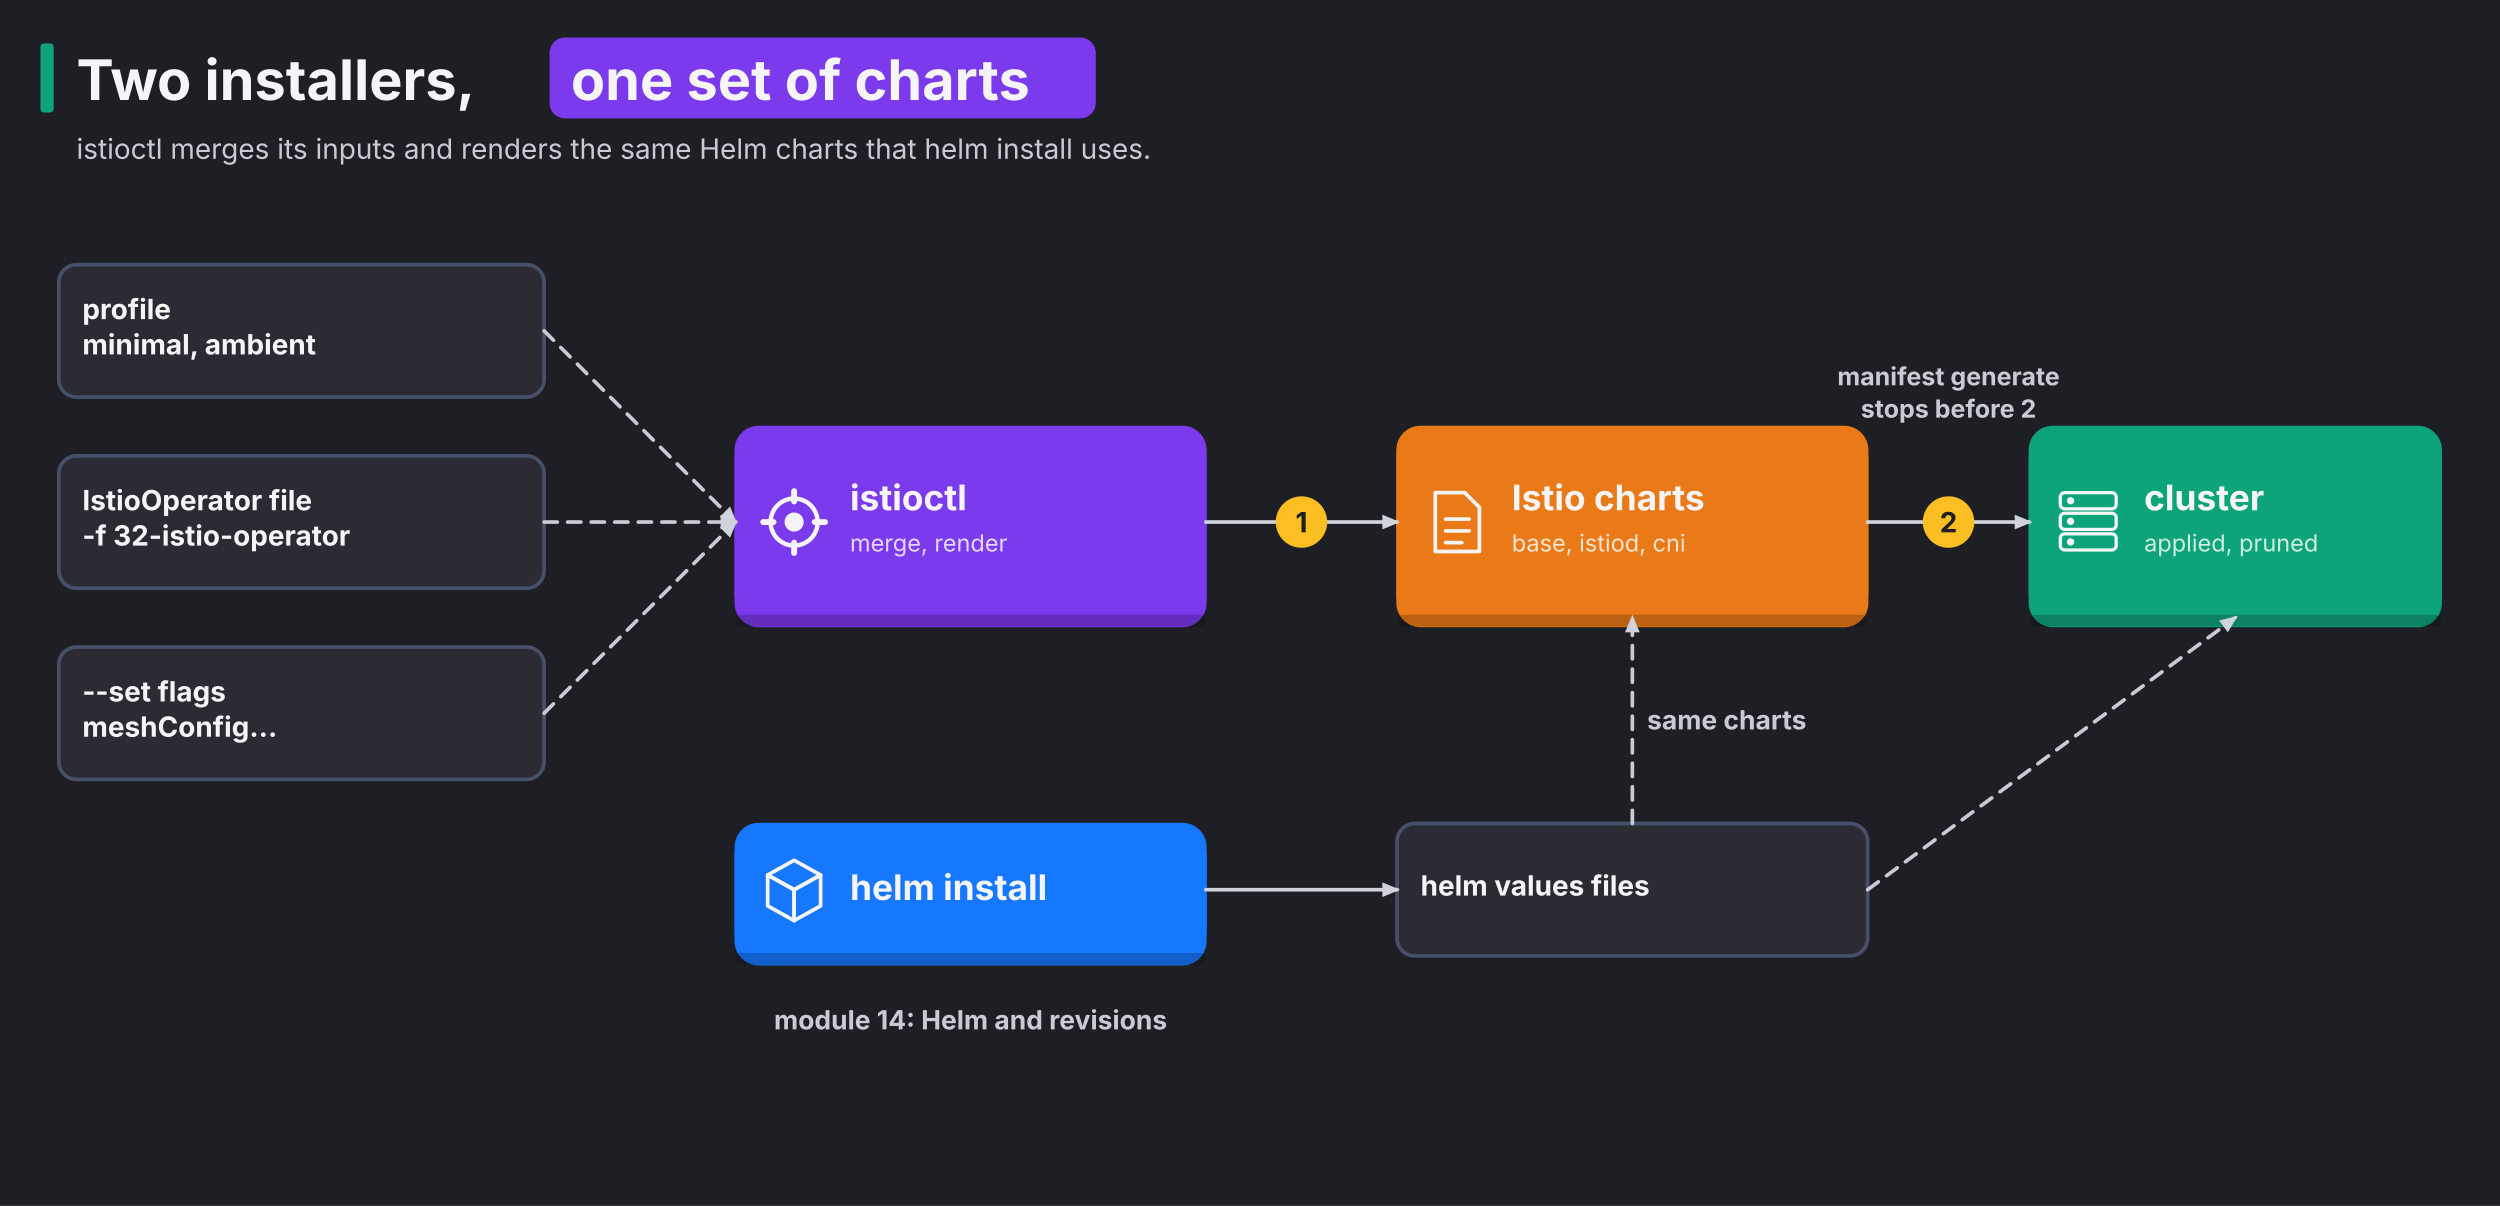
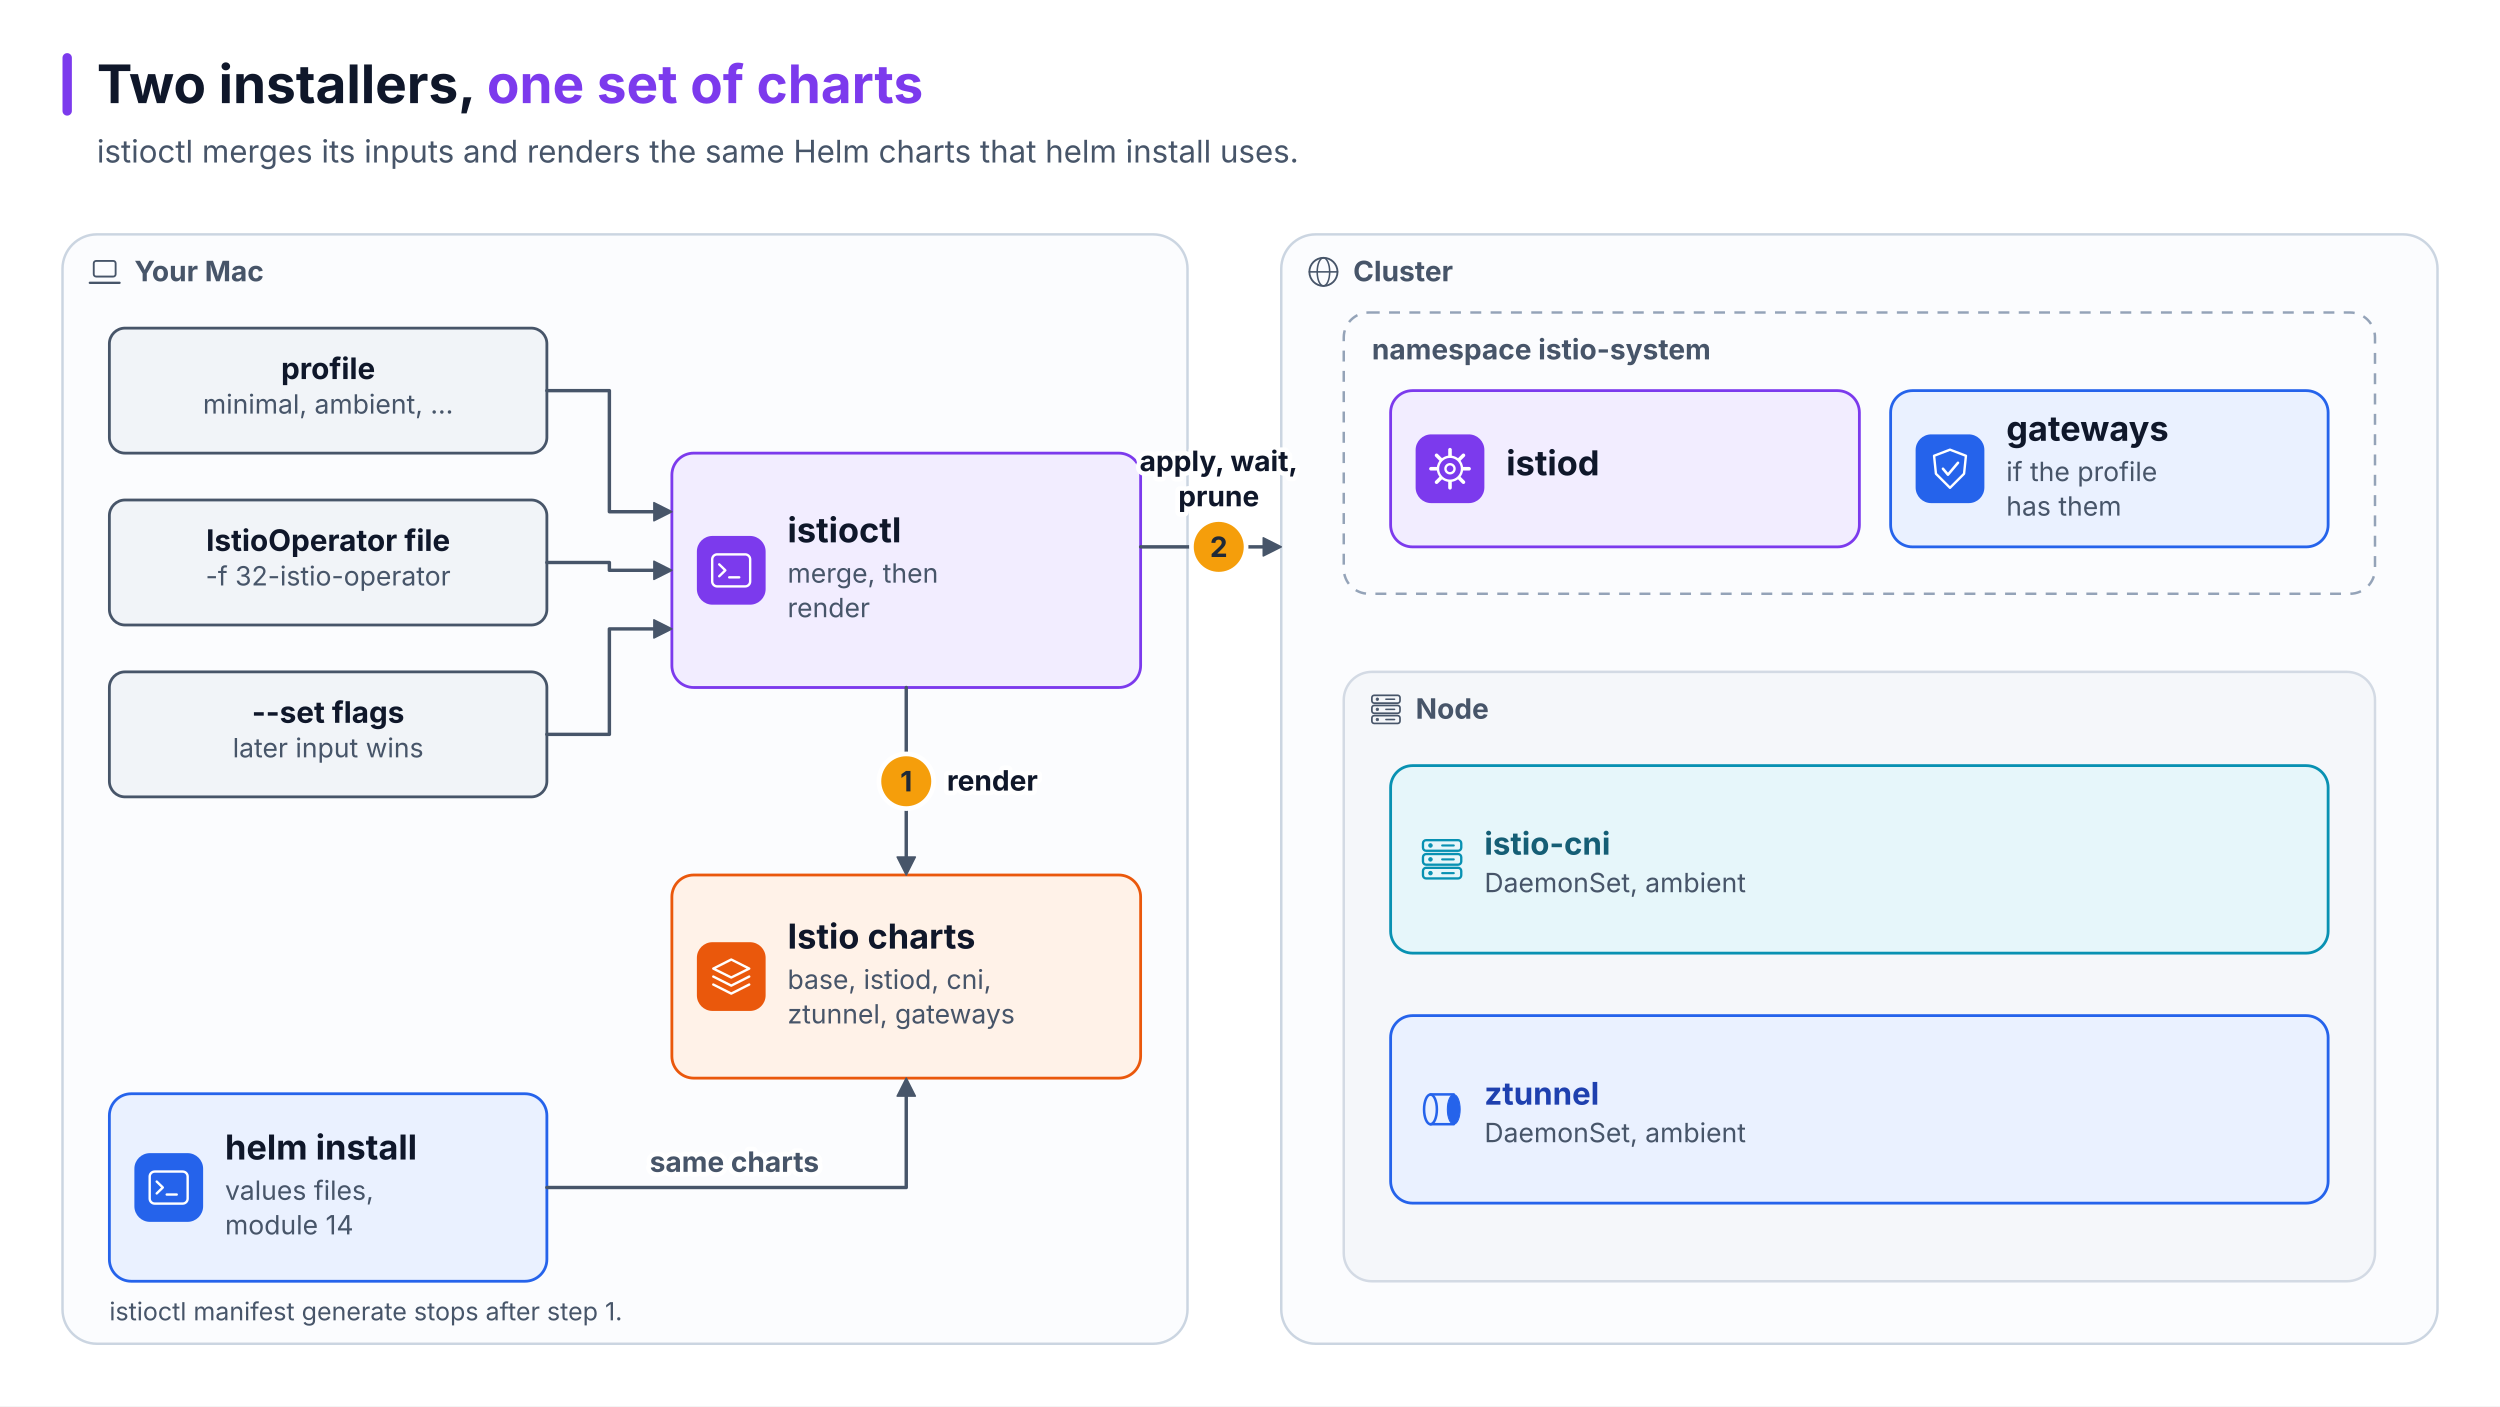
- <svg xmlns="http://www.w3.org/2000/svg" width="1700" height="820" viewBox="0 0 1700 820" font-family="Inter, -apple-system, 'Segoe UI', Helvetica, Arial, sans-serif">
-   <rect width="1700" height="820" fill="#1e1f24" />
-   <defs>
-     <marker id="h" markerWidth="12" markerHeight="10" refX="10" refY="5" orient="auto" markerUnits="userSpaceOnUse">
-       <path d="M0,0 L12,5 L0,10 z" fill="#d0d3dc" />
-     </marker>
-   </defs>
-   <rect x="28.0" y="30.0" width="8.0" height="46.0" rx="2" fill="#0ea47a" stroke="#0ea47a" stroke-width="1" />
-   <text x="52.0" y="68.0" font-size="38" fill="#f5f5f7" font-weight="700" text-anchor="start">Two installers,</text>
-   <rect x="374.2" y="26.0" width="370.4" height="54.0" rx="10" fill="#7c3aed" stroke="#7c3aed" stroke-width="1" />
-   <text x="388.2" y="68.0" font-size="38" fill="#f5f5f7" font-weight="700" text-anchor="start">one set of charts</text>
-   <text x="52.0" y="108.0" font-size="19" fill="#c9cbd3" text-anchor="start">istioctl merges its inputs and renders the same Helm charts that helm install uses.</text>
-   <rect x="40.0" y="180.0" width="330.0" height="90.0" rx="12" fill="#2a2b33" stroke="#475069" stroke-width="2.5" />
-   <text x="56.0" y="217.0" font-size="19" fill="#f5f5f7" font-weight="700" text-anchor="start">profile</text>
-   <text x="56.0" y="241.0" font-size="19" fill="#f5f5f7" font-weight="700" text-anchor="start">minimal, ambient</text>
-   <rect x="40.0" y="310.0" width="330.0" height="90.0" rx="12" fill="#2a2b33" stroke="#475069" stroke-width="2.5" />
-   <text x="56.0" y="347.0" font-size="19" fill="#f5f5f7" font-weight="700" text-anchor="start">IstioOperator file</text>
-   <text x="56.0" y="371.0" font-size="19" fill="#f5f5f7" font-weight="700" text-anchor="start">-f 32-istio-operator</text>
-   <rect x="40.0" y="440.0" width="330.0" height="90.0" rx="12" fill="#2a2b33" stroke="#475069" stroke-width="2.5" />
-   <text x="56.0" y="477.0" font-size="19" fill="#f5f5f7" font-weight="700" text-anchor="start">--set flags</text>
-   <text x="56.0" y="501.0" font-size="19" fill="#f5f5f7" font-weight="700" text-anchor="start">meshConfig...</text>
-   <rect x="500.0" y="296.0" width="320.0" height="130.0" rx="16" fill="#7c3aed" stroke="#7c3aed" stroke-width="1" />
-   <rect x="500.0" y="290.0" width="320.0" height="130.0" rx="16" fill="#7c3aed" stroke="#7c3aed" stroke-width="1" />
-   <rect x="500.0" y="418.0" width="320.0" height="8.0" rx="4" fill="#00000033" stroke="#00000033" stroke-width="0" />
-   <ellipse cx="540.0" cy="355.0" rx="16" ry="16" fill="none" stroke="#f5f5f7" stroke-width="3" />
-   <ellipse cx="540.0" cy="355.0" rx="6" ry="6" fill="#f5f5f7" stroke="#f5f5f7" stroke-width="1" />
-   <polyline points="540.0,334.0 540.0,341.0" fill="none" stroke="#f5f5f7" stroke-width="4" stroke-linecap="round" stroke-linejoin="round" />
-   <polyline points="540.0,369.0 540.0,376.0" fill="none" stroke="#f5f5f7" stroke-width="4" stroke-linecap="round" stroke-linejoin="round" />
-   <polyline points="519.0,355.0 526.0,355.0" fill="none" stroke="#f5f5f7" stroke-width="4" stroke-linecap="round" stroke-linejoin="round" />
-   <polyline points="554.0,355.0 561.0,355.0" fill="none" stroke="#f5f5f7" stroke-width="4" stroke-linecap="round" stroke-linejoin="round" />
-   <text x="578.0" y="347.0" font-size="24" fill="#f5f5f7" font-weight="700" text-anchor="start">istioctl</text>
-   <text x="578.0" y="375.0" font-size="16" fill="#ffffffcc" text-anchor="start">merge, render</text>
-   <polyline points="370.0,225.0 500.0,355.0" fill="none" stroke="#c9cbd3" stroke-width="2.5" stroke-linecap="round" stroke-linejoin="round" stroke-dasharray="9 7" marker-end="url(#h)" />
-   <polyline points="370.0,355.0 500.0,355.0" fill="none" stroke="#c9cbd3" stroke-width="2.5" stroke-linecap="round" stroke-linejoin="round" stroke-dasharray="9 7" marker-end="url(#h)" />
-   <polyline points="370.0,485.0 500.0,355.0" fill="none" stroke="#c9cbd3" stroke-width="2.5" stroke-linecap="round" stroke-linejoin="round" stroke-dasharray="9 7" marker-end="url(#h)" />
-   <rect x="950.0" y="296.0" width="320.0" height="130.0" rx="16" fill="#ea7a17" stroke="#ea7a17" stroke-width="1" />
-   <rect x="950.0" y="290.0" width="320.0" height="130.0" rx="16" fill="#ea7a17" stroke="#ea7a17" stroke-width="1" />
-   <rect x="950.0" y="418.0" width="320.0" height="8.0" rx="4" fill="#00000033" stroke="#00000033" stroke-width="0" />
-   <polygon points="976.0,335.0 996.0,335.0 1006.0,345.0 1006.0,375.0 976.0,375.0" fill="none" stroke="#f5f5f7" stroke-width="2.5" stroke-linejoin="round" />
-   <polyline points="983.0,353.0 999.0,353.0" fill="none" stroke="#f5f5f7" stroke-width="2.5" stroke-linecap="round" stroke-linejoin="round" />
-   <polyline points="983.0,361.0 999.0,361.0" fill="none" stroke="#f5f5f7" stroke-width="2.5" stroke-linecap="round" stroke-linejoin="round" />
-   <polyline points="983.0,369.0 994.0,369.0" fill="none" stroke="#f5f5f7" stroke-width="2.5" stroke-linecap="round" stroke-linejoin="round" />
-   <text x="1028.0" y="347.0" font-size="24" fill="#f5f5f7" font-weight="700" text-anchor="start">Istio charts</text>
-   <text x="1028.0" y="375.0" font-size="16" fill="#ffffffcc" text-anchor="start">base, istiod, cni</text>
-   <polyline points="820.0,355.0 950.0,355.0" fill="none" stroke="#d0d3dc" stroke-width="2.5" stroke-linecap="round" stroke-linejoin="round" marker-end="url(#h)" />
-   <ellipse cx="885.0" cy="355.0" rx="17" ry="17" fill="#fbbf24" stroke="#fbbf24" stroke-width="1" />
-   <text x="885.0" y="362.0" font-size="19" fill="#1e1f24" font-weight="700" text-anchor="middle">1</text>
-   <rect x="1380.0" y="296.0" width="280.0" height="130.0" rx="16" fill="#0ea47a" stroke="#0ea47a" stroke-width="1" />
-   <rect x="1380.0" y="290.0" width="280.0" height="130.0" rx="16" fill="#0ea47a" stroke="#0ea47a" stroke-width="1" />
-   <rect x="1380.0" y="418.0" width="280.0" height="8.0" rx="4" fill="#00000033" stroke="#00000033" stroke-width="0" />
-   <rect x="1401.0" y="335.0" width="38.0" height="11.0" rx="3" fill="none" stroke="#f5f5f7" stroke-width="2.2" />
-   <ellipse cx="1408.0" cy="340.5" rx="2" ry="2" fill="#f5f5f7" stroke="#f5f5f7" stroke-width="1" />
-   <rect x="1401.0" y="349.0" width="38.0" height="11.0" rx="3" fill="none" stroke="#f5f5f7" stroke-width="2.2" />
-   <ellipse cx="1408.0" cy="354.5" rx="2" ry="2" fill="#f5f5f7" stroke="#f5f5f7" stroke-width="1" />
-   <rect x="1401.0" y="363.0" width="38.0" height="11.0" rx="3" fill="none" stroke="#f5f5f7" stroke-width="2.2" />
-   <ellipse cx="1408.0" cy="368.5" rx="2" ry="2" fill="#f5f5f7" stroke="#f5f5f7" stroke-width="1" />
-   <text x="1458.0" y="347.0" font-size="24" fill="#f5f5f7" font-weight="700" text-anchor="start">cluster</text>
-   <text x="1458.0" y="375.0" font-size="16" fill="#ffffffcc" text-anchor="start">applied, pruned</text>
-   <polyline points="1270.0,355.0 1380.0,355.0" fill="none" stroke="#d0d3dc" stroke-width="2.5" stroke-linecap="round" stroke-linejoin="round" marker-end="url(#h)" />
-   <ellipse cx="1325.0" cy="355.0" rx="17" ry="17" fill="#fbbf24" stroke="#fbbf24" stroke-width="1" />
-   <text x="1325.0" y="362.0" font-size="19" fill="#1e1f24" font-weight="700" text-anchor="middle">2</text>
-   <rect x="950.0" y="560.0" width="320.0" height="90.0" rx="12" fill="#2a2b33" stroke="#475069" stroke-width="2.5" />
-   <text x="966.0" y="609.0" font-size="19" fill="#f5f5f7" font-weight="700" text-anchor="start">helm values files</text>
-   <rect x="500.0" y="566.0" width="320.0" height="90.0" rx="16" fill="#1677ff" stroke="#1677ff" stroke-width="1" />
-   <rect x="500.0" y="560.0" width="320.0" height="90.0" rx="16" fill="#1677ff" stroke="#1677ff" stroke-width="1" />
-   <rect x="500.0" y="648.0" width="320.0" height="8.0" rx="4" fill="#00000033" stroke="#00000033" stroke-width="0" />
-   <polygon points="540.0,585.0 558.0,595.0 540.0,605.0 522.0,595.0" fill="none" stroke="#f5f5f7" stroke-width="2.5" stroke-linejoin="round" />
-   <polygon points="522.0,595.0 540.0,605.0 540.0,626.0 522.0,616.0" fill="none" stroke="#f5f5f7" stroke-width="2.5" stroke-linejoin="round" />
-   <polygon points="558.0,595.0 540.0,605.0 540.0,626.0 558.0,616.0" fill="none" stroke="#f5f5f7" stroke-width="2.5" stroke-linejoin="round" />
-   <text x="578.0" y="612.0" font-size="24" fill="#f5f5f7" font-weight="700" text-anchor="start">helm install</text>
-   <polyline points="820.0,605.0 950.0,605.0" fill="none" stroke="#d0d3dc" stroke-width="2.5" stroke-linecap="round" stroke-linejoin="round" marker-end="url(#h)" />
-   <polyline points="1110.0,560.0 1110.0,420.0" fill="none" stroke="#c9cbd3" stroke-width="2.5" stroke-linecap="round" stroke-linejoin="round" stroke-dasharray="9 7" marker-end="url(#h)" />
-   <text x="1120.0" y="496.0" font-size="18" fill="#c9cbd3" font-weight="700" text-anchor="start">same charts</text>
-   <polyline points="1270.0,605.0 1520.0,420.0" fill="none" stroke="#c9cbd3" stroke-width="2.5" stroke-linecap="round" stroke-linejoin="round" stroke-dasharray="9 7" marker-end="url(#h)" />
-   <text x="660.0" y="700.0" font-size="18" fill="#c9cbd3" font-weight="700" text-anchor="middle">module 14: Helm and revisions</text>
-   <text x="1325.0" y="262.0" font-size="17" fill="#c9cbd3" font-weight="700" text-anchor="middle">manifest generate</text>
-   <text x="1325.0" y="284.0" font-size="17" fill="#c9cbd3" font-weight="700" text-anchor="middle">stops before 2</text>
+ <svg xmlns="http://www.w3.org/2000/svg" width="1600" height="900" viewBox="0 0 1600 900" font-family="Inter, -apple-system, 'Segoe UI', Helvetica, Arial, sans-serif">
+   <rect width="1600" height="900" fill="#ffffff" />
+   <rect x="40.0" y="34.0" width="6.0" height="40.0" rx="3.0" fill="#7c3aed" stroke="none" />
+   <text x="62" y="66" font-size="34" font-weight="700" fill="#0f172a">Two installers, <tspan fill="#7c3aed">one set of charts</tspan>
+   </text>
+   <text x="62.0" y="104.0" font-size="20.0" fill="#475569" text-anchor="start">istioctl merges its inputs and renders the same Helm charts that helm install uses.</text>
+   <rect x="40.0" y="150.0" width="720.0" height="710.0" rx="22.0" fill="#fbfcfe" stroke="#cbd5e1" stroke-width="1.6" />
+   <rect x="60.0" y="167.0" width="14.0" height="10.0" rx="1.5" fill="none" stroke="#475569" stroke-width="1.2" />
+   <polyline points="57.5,181.0 76.5,181.0" fill="none" stroke="#475569" stroke-width="1.50" stroke-linecap="round" stroke-linejoin="round" />
+   <text x="86.0" y="180.0" font-size="18.0" fill="#475569" font-weight="700" text-anchor="start">Your Mac</text>
+   <rect x="70.0" y="210.0" width="280.0" height="80.0" rx="10.0" fill="#f1f4f8" stroke="#475569" stroke-width="1.8" />
+   <text x="210.0" y="242.6" font-size="19.0" fill="#0f172a" font-weight="700" text-anchor="middle">profile</text>
+   <text x="210.0" y="264.7" font-size="17.0" fill="#475569" text-anchor="middle">minimal, ambient, ...</text>
+   <rect x="70.0" y="320.0" width="280.0" height="80.0" rx="10.0" fill="#f1f4f8" stroke="#475569" stroke-width="1.8" />
+   <text x="210.0" y="352.6" font-size="19.0" fill="#0f172a" font-weight="700" text-anchor="middle">IstioOperator file</text>
+   <text x="210.0" y="374.7" font-size="17.0" fill="#475569" text-anchor="middle">-f 32-istio-operator</text>
+   <rect x="70.0" y="430.0" width="280.0" height="80.0" rx="10.0" fill="#f1f4f8" stroke="#475569" stroke-width="1.8" />
+   <text x="210.0" y="462.6" font-size="19.0" fill="#0f172a" font-weight="700" text-anchor="middle">--set flags</text>
+   <text x="210.0" y="484.7" font-size="17.0" fill="#475569" text-anchor="middle">later input wins</text>
+   <rect x="430.0" y="290.0" width="300.0" height="150.0" rx="14.0" fill="#f2edff" stroke="#7c3aed" stroke-width="1.8" />
+   <rect x="446.0" y="343.0" width="44.0" height="44.0" rx="10.0" fill="#7c3aed" stroke="none" />
+   <rect x="455.8" y="354.8" width="24.3" height="20.5" rx="3.2" fill="none" stroke="#ffffff" stroke-width="1.536" />
+   <polyline points="460.3,361.2 464.2,365.0 460.3,368.8" fill="none" stroke="#ffffff" stroke-width="1.54" stroke-linecap="round" stroke-linejoin="round" />
+   <polyline points="466.7,369.5 473.1,369.5" fill="none" stroke="#ffffff" stroke-width="1.54" stroke-linecap="round" stroke-linejoin="round" />
+   <text x="504.0" y="347.1" font-size="22.0" fill="#0f172a" font-weight="700" text-anchor="start">istioctl</text>
+   <text x="504.0" y="372.9" font-size="17.0" fill="#475569" text-anchor="start">merge, then</text>
+   <text x="504.0" y="395.0" font-size="17.0" fill="#475569" text-anchor="start">render</text>
+   <polyline points="350.0,250.0 390.0,250.0 390.0,327.5 420.5,327.5" fill="none" stroke="#475569" stroke-width="2.20" stroke-linecap="round" stroke-linejoin="round" />
+   <polygon points="430.0,327.5 418.5,333.3 418.5,321.7" fill="#475569" stroke="#475569" stroke-width="1" stroke-linejoin="round" />
+   <polyline points="350.0,360.0 390.0,360.0 390.0,365.0 420.5,365.0" fill="none" stroke="#475569" stroke-width="2.20" stroke-linecap="round" stroke-linejoin="round" />
+   <polygon points="430.0,365.0 418.5,370.8 418.5,359.2" fill="#475569" stroke="#475569" stroke-width="1" stroke-linejoin="round" />
+   <polyline points="350.0,470.0 390.0,470.0 390.0,402.5 420.5,402.5" fill="none" stroke="#475569" stroke-width="2.20" stroke-linecap="round" stroke-linejoin="round" />
+   <polygon points="430.0,402.5 418.5,408.3 418.5,396.7" fill="#475569" stroke="#475569" stroke-width="1" stroke-linejoin="round" />
+   <rect x="430.0" y="560.0" width="300.0" height="130.0" rx="14.0" fill="#fff2e8" stroke="#ea580c" stroke-width="1.8" />
+   <rect x="446.0" y="603.0" width="44.0" height="44.0" rx="10.0" fill="#ea580c" stroke="none" />
+   <polygon points="468.0,614.1 479.5,619.9 468.0,625.6 456.5,619.9" fill="none" stroke="#ffffff" stroke-width="1.54" stroke-linejoin="round" />
+   <polyline points="456.5,625.0 468.0,630.8 479.5,625.0" fill="none" stroke="#ffffff" stroke-width="1.54" stroke-linecap="round" stroke-linejoin="round" />
+   <polyline points="456.5,630.1 468.0,635.9 479.5,630.1" fill="none" stroke="#ffffff" stroke-width="1.54" stroke-linecap="round" stroke-linejoin="round" />
+   <text x="504.0" y="607.1" font-size="22.0" fill="#0f172a" font-weight="700" text-anchor="start">Istio charts</text>
+   <text x="504.0" y="632.9" font-size="17.0" fill="#475569" text-anchor="start">base, istiod, cni,</text>
+   <text x="504.0" y="655.0" font-size="17.0" fill="#475569" text-anchor="start">ztunnel, gateways</text>
+   <polyline points="580.0,440.0 580.0,550.5" fill="none" stroke="#475569" stroke-width="2.20" stroke-linecap="round" stroke-linejoin="round" />
+   <polygon points="580.0,560.0 574.2,548.5 585.8,548.5" fill="#475569" stroke="#475569" stroke-width="1" stroke-linejoin="round" />
+   <ellipse cx="580.0" cy="500.0" rx="19.0" ry="19.0" fill="#ffffff" stroke="none" />
+   <ellipse cx="580.0" cy="500.0" rx="16.0" ry="16.0" fill="#f59e0b" stroke="none" />
+   <text x="580.0" y="506.5" font-size="18.0" fill="#1f2937" font-weight="700" text-anchor="middle">1</text>
+   <text x="606.0" y="506.0" font-size="18.0" fill="#0f172a" font-weight="700" stroke="#ffffff" stroke-width="6" stroke-linejoin="round" paint-order="stroke" text-anchor="start">render</text>
+   <rect x="70.0" y="700.0" width="280.0" height="120.0" rx="14.0" fill="#eaf1ff" stroke="#2563eb" stroke-width="1.8" />
+   <rect x="86.0" y="738.0" width="44.0" height="44.0" rx="10.0" fill="#2563eb" stroke="none" />
+   <rect x="95.8" y="749.8" width="24.3" height="20.5" rx="3.2" fill="none" stroke="#ffffff" stroke-width="1.536" />
+   <polyline points="100.3,756.2 104.2,760.0 100.3,763.8" fill="none" stroke="#ffffff" stroke-width="1.54" stroke-linecap="round" stroke-linejoin="round" />
+   <polyline points="106.7,764.5 113.1,764.5" fill="none" stroke="#ffffff" stroke-width="1.54" stroke-linecap="round" stroke-linejoin="round" />
+   <text x="144.0" y="742.1" font-size="22.0" fill="#0f172a" font-weight="700" text-anchor="start">helm install</text>
+   <text x="144.0" y="767.9" font-size="17.0" fill="#475569" text-anchor="start">values files,</text>
+   <text x="144.0" y="790.0" font-size="17.0" fill="#475569" text-anchor="start">module 14</text>
+   <polyline points="350.0,760.0 580.0,760.0 580.0,699.5" fill="none" stroke="#475569" stroke-width="2.20" stroke-linecap="round" stroke-linejoin="round" />
+   <polygon points="580.0,690.0 585.8,701.5 574.2,701.5" fill="#475569" stroke="#475569" stroke-width="1" stroke-linejoin="round" />
+   <text x="470.0" y="750.0" font-size="18.0" fill="#475569" font-weight="700" stroke="#ffffff" stroke-width="6" stroke-linejoin="round" paint-order="stroke" text-anchor="middle">same charts</text>
+   <rect x="820.0" y="150.0" width="740.0" height="710.0" rx="22.0" fill="#fbfcfe" stroke="#cbd5e1" stroke-width="1.6" />
+   <ellipse cx="847.0" cy="174.0" rx="9.0" ry="9.0" fill="none" stroke="#475569" stroke-width="1.20" />
+   <ellipse cx="847.0" cy="174.0" rx="4.0" ry="9.0" fill="none" stroke="#475569" stroke-width="1.00" />
+   <polyline points="838.0,174.0 856.0,174.0" fill="none" stroke="#475569" stroke-width="1.00" stroke-linecap="round" stroke-linejoin="round" />
+   <text x="866.0" y="180.0" font-size="18.0" fill="#475569" font-weight="700" text-anchor="start">Cluster</text>
+   <rect x="860.0" y="200.0" width="660.0" height="180.0" rx="16.0" fill="none" stroke="#94a3b8" stroke-width="1.6" stroke-dasharray="7 6" />
+   <text x="878.0" y="230.0" font-size="18.0" fill="#475569" font-weight="700" text-anchor="start">namespace istio-system</text>
+   <rect x="890.0" y="250.0" width="300.0" height="100.0" rx="14.0" fill="#f2edff" stroke="#7c3aed" stroke-width="1.8" />
+   <rect x="906.0" y="278.0" width="44.0" height="44.0" rx="10.0" fill="#7c3aed" stroke="none" />
+   <polyline points="928.0,287.8 928.0,292.3" fill="none" stroke="#ffffff" stroke-width="2.30" stroke-linecap="round" stroke-linejoin="round" />
+   <polyline points="928.0,307.7 928.0,312.2" fill="none" stroke="#ffffff" stroke-width="2.30" stroke-linecap="round" stroke-linejoin="round" />
+   <polyline points="915.8,300.0 920.3,300.0" fill="none" stroke="#ffffff" stroke-width="2.30" stroke-linecap="round" stroke-linejoin="round" />
+   <polyline points="935.7,300.0 940.2,300.0" fill="none" stroke="#ffffff" stroke-width="2.30" stroke-linecap="round" stroke-linejoin="round" />
+   <polyline points="919.4,291.4 922.6,294.6" fill="none" stroke="#ffffff" stroke-width="2.30" stroke-linecap="round" stroke-linejoin="round" />
+   <polyline points="933.4,305.4 936.6,308.6" fill="none" stroke="#ffffff" stroke-width="2.30" stroke-linecap="round" stroke-linejoin="round" />
+   <polyline points="936.6,291.4 933.4,294.6" fill="none" stroke="#ffffff" stroke-width="2.30" stroke-linecap="round" stroke-linejoin="round" />
+   <polyline points="919.4,308.6 922.6,305.4" fill="none" stroke="#ffffff" stroke-width="2.30" stroke-linecap="round" stroke-linejoin="round" />
+   <ellipse cx="928.0" cy="300.0" rx="7.7" ry="7.7" fill="#7c3aed" stroke="#ffffff" stroke-width="1.54" />
+   <ellipse cx="928.0" cy="300.0" rx="2.9" ry="2.9" fill="none" stroke="#ffffff" stroke-width="1.54" />
+   <text x="964.0" y="304.2" font-size="22.0" fill="#0f172a" font-weight="700" text-anchor="start">istiod</text>
+   <rect x="1210.0" y="250.0" width="280.0" height="100.0" rx="14.0" fill="#eaf1ff" stroke="#2563eb" stroke-width="1.8" />
+   <rect x="1226.0" y="278.0" width="44.0" height="44.0" rx="10.0" fill="#2563eb" stroke="none" />
+   <polygon points="1248.0,287.8 1258.2,291.7 1257.0,303.2 1248.0,312.2 1239.0,303.2 1237.8,291.7" fill="none" stroke="#ffffff" stroke-width="1.54" stroke-linejoin="round" />
+   <polyline points="1243.5,300.0 1246.7,303.8 1253.1,296.2" fill="none" stroke="#ffffff" stroke-width="1.66" stroke-linecap="round" stroke-linejoin="round" />
+   <text x="1284.0" y="282.1" font-size="22.0" fill="#0f172a" font-weight="700" text-anchor="start">gateways</text>
+   <text x="1284.0" y="307.9" font-size="17.0" fill="#475569" text-anchor="start">if the profile</text>
+   <text x="1284.0" y="330.0" font-size="17.0" fill="#475569" text-anchor="start">has them</text>
+   <rect x="860.0" y="430.0" width="660.0" height="390.0" rx="18.0" fill="#f5f7fa" stroke="#d3dae4" stroke-width="1.6" />
+   <rect x="878.0" y="445.0" width="18.0" height="5.0" rx="1.5" fill="none" stroke="#475569" stroke-width="1.1" />
+   <ellipse cx="881.5" cy="447.5" rx="0.8" ry="0.8" fill="#475569" stroke="#475569" stroke-width="0.50" />
+   <polyline points="887.0,447.5 892.5,447.5" fill="none" stroke="#475569" stroke-width="1.00" stroke-linecap="round" stroke-linejoin="round" />
+   <rect x="878.0" y="451.5" width="18.0" height="5.0" rx="1.5" fill="none" stroke="#475569" stroke-width="1.1" />
+   <ellipse cx="881.5" cy="454.0" rx="0.8" ry="0.8" fill="#475569" stroke="#475569" stroke-width="0.50" />
+   <polyline points="887.0,454.0 892.5,454.0" fill="none" stroke="#475569" stroke-width="1.00" stroke-linecap="round" stroke-linejoin="round" />
+   <rect x="878.0" y="458.0" width="18.0" height="5.0" rx="1.5" fill="none" stroke="#475569" stroke-width="1.1" />
+   <ellipse cx="881.5" cy="460.5" rx="0.8" ry="0.8" fill="#475569" stroke="#475569" stroke-width="0.50" />
+   <polyline points="887.0,460.5 892.5,460.5" fill="none" stroke="#475569" stroke-width="1.00" stroke-linecap="round" stroke-linejoin="round" />
+   <text x="906.0" y="460.0" font-size="18.0" fill="#475569" font-weight="700" text-anchor="start">Node</text>
+   <rect x="890.0" y="490.0" width="600.0" height="120.0" rx="14.0" fill="#e6f6fa" stroke="#0891b2" stroke-width="1.8" />
+   <rect x="910.7" y="537.7" width="24.5" height="6.8" rx="2.0" fill="none" stroke="#0891b2" stroke-width="1.496" />
+   <ellipse cx="915.5" cy="541.1" rx="1.1" ry="1.1" fill="#0891b2" stroke="#0891b2" stroke-width="0.68" />
+   <polyline points="923.0,541.1 930.4,541.1" fill="none" stroke="#0891b2" stroke-width="1.36" stroke-linecap="round" stroke-linejoin="round" />
+   <rect x="910.7" y="546.6" width="24.5" height="6.8" rx="2.0" fill="none" stroke="#0891b2" stroke-width="1.496" />
+   <ellipse cx="915.5" cy="550.0" rx="1.1" ry="1.1" fill="#0891b2" stroke="#0891b2" stroke-width="0.68" />
+   <polyline points="923.0,550.0 930.4,550.0" fill="none" stroke="#0891b2" stroke-width="1.36" stroke-linecap="round" stroke-linejoin="round" />
+   <rect x="910.7" y="555.4" width="24.5" height="6.8" rx="2.0" fill="none" stroke="#0891b2" stroke-width="1.496" />
+   <ellipse cx="915.5" cy="558.8" rx="1.1" ry="1.1" fill="#0891b2" stroke="#0891b2" stroke-width="0.68" />
+   <polyline points="923.0,558.8 930.4,558.8" fill="none" stroke="#0891b2" stroke-width="1.36" stroke-linecap="round" stroke-linejoin="round" />
+   <text x="950.0" y="547.0" font-size="20.0" fill="#155e75" font-weight="700" text-anchor="start">istio-cni</text>
+   <text x="950.0" y="571.0" font-size="17.0" fill="#475569" text-anchor="start">DaemonSet, ambient</text>
+   <rect x="890.0" y="650.0" width="600.0" height="120.0" rx="14.0" fill="#eaf1ff" stroke="#2563eb" stroke-width="1.8" />
+   <ellipse cx="915.5" cy="710.0" rx="4.1" ry="9.5" fill="none" stroke="#2563eb" stroke-width="1.63" />
+   <polyline points="915.5,700.4 930.4,700.4" fill="none" stroke="#2563eb" stroke-width="1.63" stroke-linecap="round" stroke-linejoin="round" />
+   <polyline points="915.5,719.5 930.4,719.5" fill="none" stroke="#2563eb" stroke-width="1.63" stroke-linecap="round" stroke-linejoin="round" />
+   <ellipse cx="930.4" cy="710.0" rx="4.1" ry="9.5" fill="#2563eb" stroke="#2563eb" stroke-width="0.68" />
+   <text x="950.0" y="707.0" font-size="20.0" fill="#1e40af" font-weight="700" text-anchor="start">ztunnel</text>
+   <text x="950.0" y="731.0" font-size="17.0" fill="#475569" text-anchor="start">DaemonSet, ambient</text>
+   <polyline points="730.0,350.0 810.5,350.0" fill="none" stroke="#475569" stroke-width="2.20" stroke-linecap="round" stroke-linejoin="round" />
+   <polygon points="820.0,350.0 808.5,355.8 808.5,344.2" fill="#475569" stroke="#475569" stroke-width="1" stroke-linejoin="round" />
+   <ellipse cx="780.0" cy="350.0" rx="19.0" ry="19.0" fill="#ffffff" stroke="none" />
+   <ellipse cx="780.0" cy="350.0" rx="16.0" ry="16.0" fill="#f59e0b" stroke="none" />
+   <text x="780.0" y="356.5" font-size="18.0" fill="#1f2937" font-weight="700" text-anchor="middle">2</text>
+   <text x="780.0" y="301.5" font-size="18.0" fill="#0f172a" font-weight="700" stroke="#ffffff" stroke-width="6" stroke-linejoin="round" paint-order="stroke" text-anchor="middle">apply, wait,</text>
+   <text x="780.0" y="324.0" font-size="18.0" fill="#0f172a" font-weight="700" stroke="#ffffff" stroke-width="6" stroke-linejoin="round" paint-order="stroke" text-anchor="middle">prune</text>
+   <text x="70.0" y="845.0" font-size="16.0" fill="#475569" text-anchor="start">istioctl manifest generate stops after step 1.</text>
</svg>
